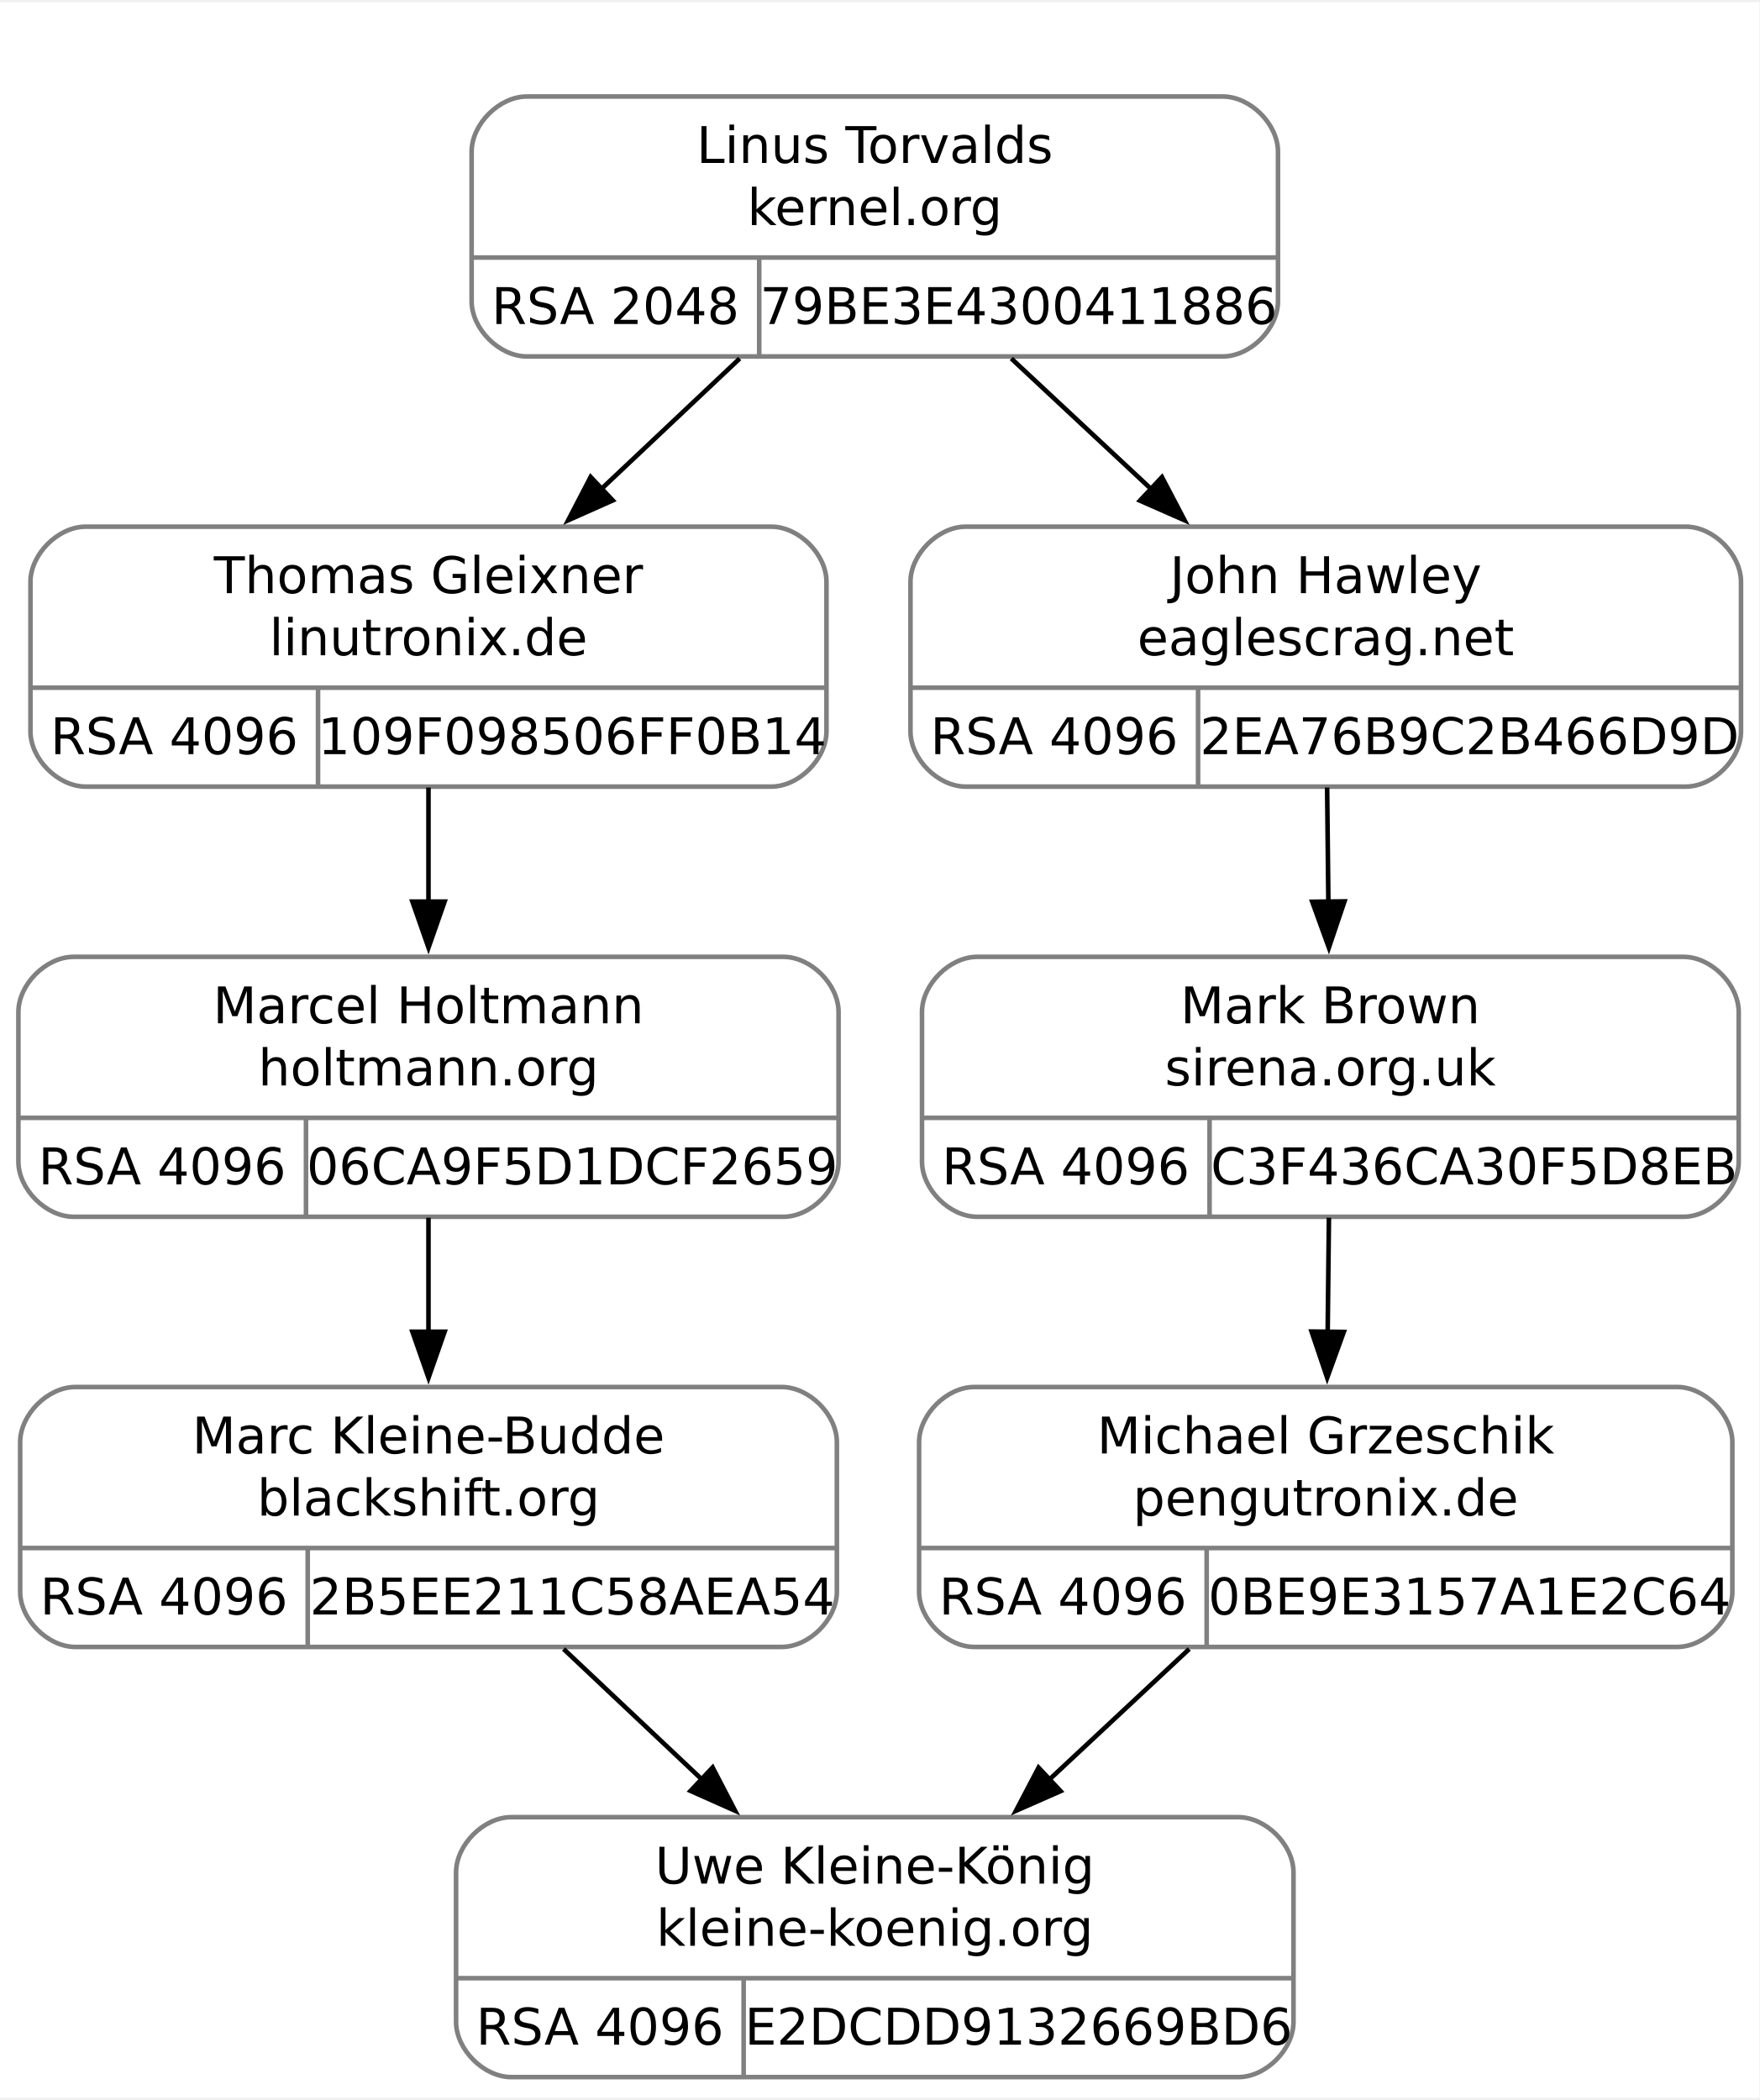
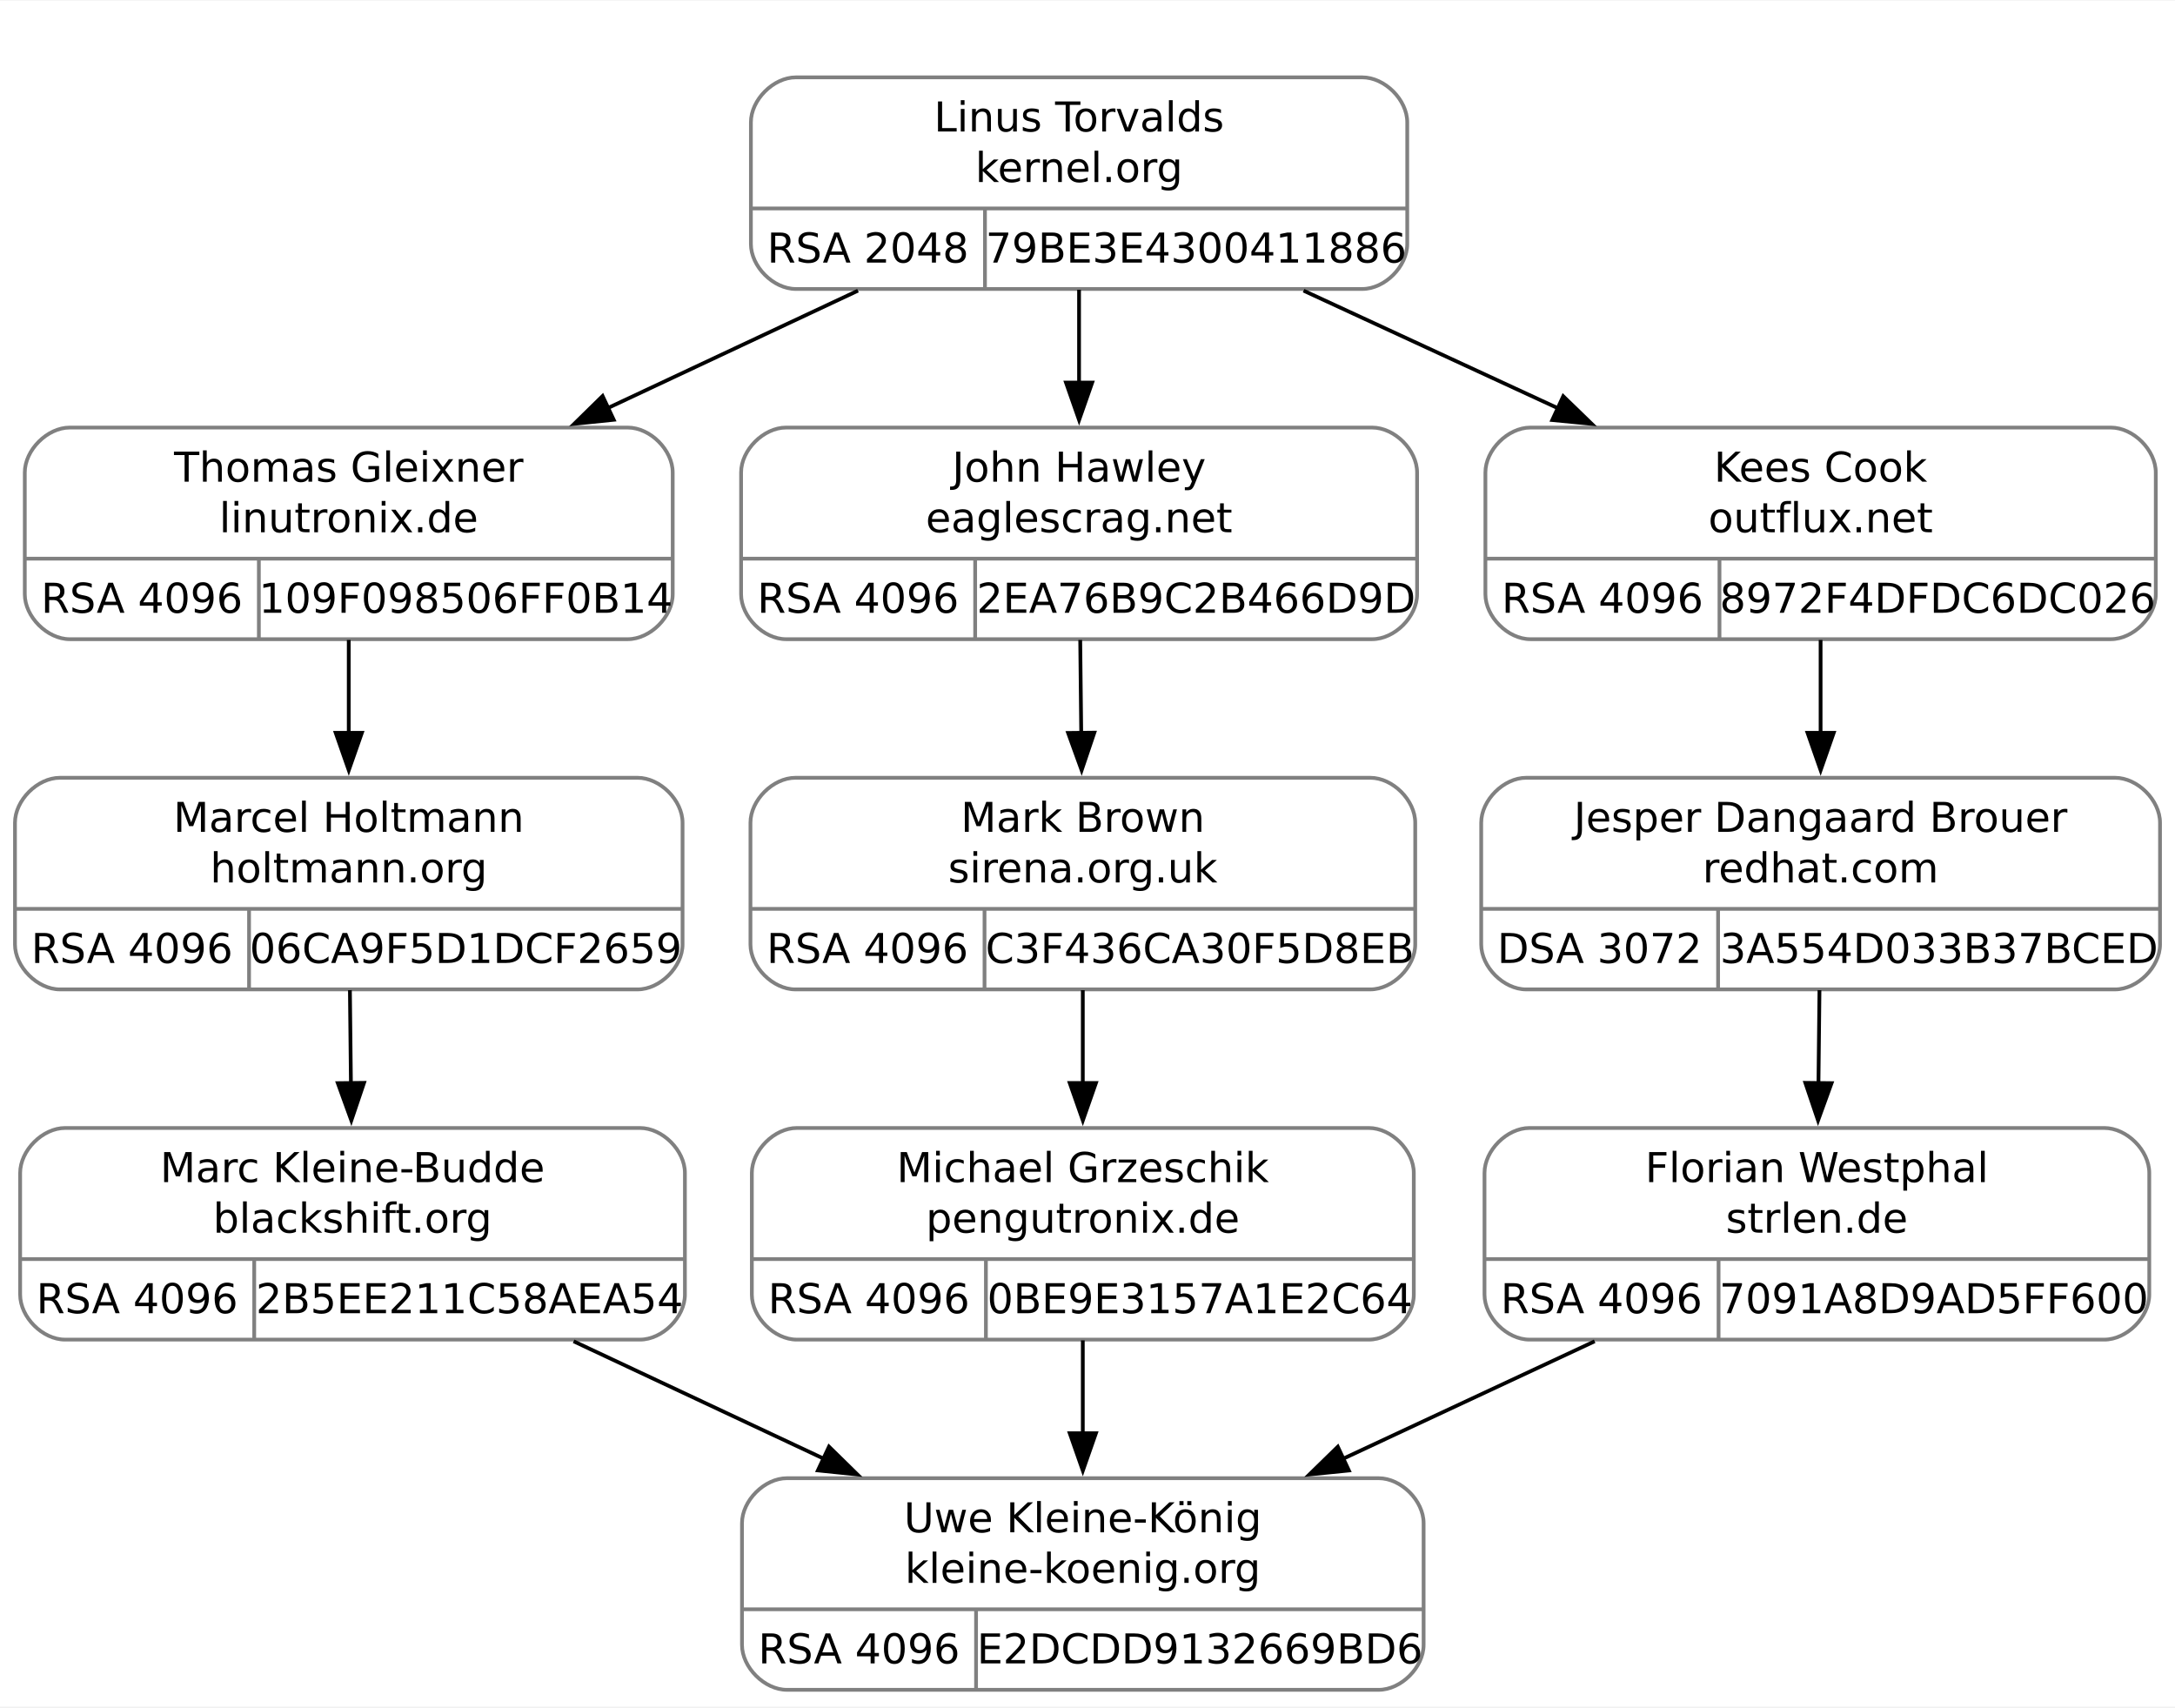
- <svg xmlns="http://www.w3.org/2000/svg" width="382pt" height="456pt" viewBox="0.00 0.00 382.38 455.50">
+ <svg xmlns="http://www.w3.org/2000/svg" width="581pt" height="456pt" viewBox="0.00 0.00 580.75 455.50">
  <g id="graph0" class="graph" transform="scale(1 1) rotate(0) translate(4 451.5)">
-     <polygon fill="white" stroke="none" points="-4,4 -4,-451.5 378.38,-451.5 378.38,4 -4,4" />
+     <polygon fill="white" stroke="none" points="-4,4 -4,-451.5 576.75,-451.5 576.75,4 -4,4" />
    <g id="clust1" class="cluster">
-       <polygon fill="none" stroke="white" points="90.12,-366 90.12,-439.5 282.12,-439.5 282.12,-366 90.12,-366" />
+       <polygon fill="none" stroke="white" points="188.12,-366 188.12,-439.5 380.12,-439.5 380.12,-366 188.12,-366" />
    </g>
    <g id="node1" class="node">
      <path fill="none" stroke="gray" d="M14.62,-281C14.62,-281 163.62,-281 163.62,-281 169.62,-281 175.62,-287 175.62,-293 175.62,-293 175.62,-325.5 175.62,-325.5 175.62,-331.5 169.62,-337.5 163.62,-337.5 163.62,-337.5 14.62,-337.5 14.62,-337.5 8.62,-337.5 2.62,-331.5 2.62,-325.5 2.62,-325.5 2.62,-293 2.62,-293 2.62,-287 8.62,-281 14.62,-281" />
      <text text-anchor="middle" x="89.12" y="-323.05" font-family="droid sans,dejavu sans,helvetica" font-size="11.00">Thomas Gleixner</text>
      <text text-anchor="middle" x="89.12" y="-309.55" font-family="droid sans,dejavu sans,helvetica" font-size="11.00">linutronix.de</text>
      <polyline fill="none" stroke="gray" points="2.62,-302.5 175.62,-302.5" />
      <text text-anchor="middle" x="33.88" y="-288.05" font-family="droid sans,dejavu sans,helvetica" font-size="11.00">RSA 4096</text>
      <polyline fill="none" stroke="gray" points="65.12,-281 65.12,-302.5" />
      <text text-anchor="middle" x="120.38" y="-288.05" font-family="droid sans,dejavu sans,helvetica" font-size="11.00">109F098506FF0B14</text>
    </g>
    <g id="node3" class="node">
      <path fill="none" stroke="gray" d="M12,-187.5C12,-187.5 166.25,-187.5 166.25,-187.5 172.25,-187.5 178.25,-193.5 178.25,-199.5 178.25,-199.5 178.25,-232 178.25,-232 178.25,-238 172.25,-244 166.25,-244 166.25,-244 12,-244 12,-244 6,-244 0,-238 0,-232 0,-232 0,-199.5 0,-199.5 0,-193.5 6,-187.5 12,-187.5" />
      <text text-anchor="middle" x="89.12" y="-229.55" font-family="droid sans,dejavu sans,helvetica" font-size="11.00">Marcel Holtmann</text>
      <text text-anchor="middle" x="89.12" y="-216.05" font-family="droid sans,dejavu sans,helvetica" font-size="11.00">holtmann.org</text>
      <polyline fill="none" stroke="gray" points="0,-209 178.25,-209" />
      <text text-anchor="middle" x="31.25" y="-194.55" font-family="droid sans,dejavu sans,helvetica" font-size="11.00">RSA 4096</text>
      <polyline fill="none" stroke="gray" points="62.5,-187.5 62.5,-209" />
      <text text-anchor="middle" x="120.38" y="-194.55" font-family="droid sans,dejavu sans,helvetica" font-size="11.00">06CA9F5D1DCF2659</text>
    </g>
    <g id="edge2" class="edge">
      <path fill="none" stroke="black" d="M89.12,-280.8C89.12,-273 89.12,-264.35 89.12,-255.99" />
      <polygon fill="black" stroke="black" points="92.63,-256.01 89.13,-246.01 85.63,-256.01 92.63,-256.01" />
    </g>
    <g id="node2" class="node">
-       <path fill="none" stroke="gray" d="M110.5,-374.5C110.5,-374.5 261.75,-374.5 261.75,-374.5 267.75,-374.5 273.75,-380.5 273.75,-386.5 273.75,-386.5 273.75,-419 273.75,-419 273.75,-425 267.75,-431 261.75,-431 261.75,-431 110.5,-431 110.5,-431 104.5,-431 98.5,-425 98.5,-419 98.5,-419 98.5,-386.5 98.5,-386.5 98.5,-380.5 104.5,-374.5 110.5,-374.5" />
-       <text text-anchor="middle" x="186.12" y="-416.55" font-family="droid sans,dejavu sans,helvetica" font-size="11.00">Linus Torvalds</text>
-       <text text-anchor="middle" x="186.12" y="-403.05" font-family="droid sans,dejavu sans,helvetica" font-size="11.00">kernel.org</text>
-       <polyline fill="none" stroke="gray" points="98.5,-396 273.75,-396" />
-       <text text-anchor="middle" x="129.75" y="-381.55" font-family="droid sans,dejavu sans,helvetica" font-size="11.00">RSA 2048</text>
-       <polyline fill="none" stroke="gray" points="161,-374.5 161,-396" />
-       <text text-anchor="middle" x="217.38" y="-381.55" font-family="droid sans,dejavu sans,helvetica" font-size="11.00">79BE3E4300411886</text>
+       <path fill="none" stroke="gray" d="M208.5,-374.5C208.5,-374.5 359.75,-374.5 359.75,-374.5 365.75,-374.5 371.75,-380.5 371.75,-386.5 371.75,-386.5 371.75,-419 371.75,-419 371.75,-425 365.75,-431 359.75,-431 359.75,-431 208.5,-431 208.5,-431 202.5,-431 196.5,-425 196.5,-419 196.5,-419 196.5,-386.5 196.5,-386.5 196.5,-380.5 202.5,-374.5 208.5,-374.5" />
+       <text text-anchor="middle" x="284.12" y="-416.55" font-family="droid sans,dejavu sans,helvetica" font-size="11.00">Linus Torvalds</text>
+       <text text-anchor="middle" x="284.12" y="-403.05" font-family="droid sans,dejavu sans,helvetica" font-size="11.00">kernel.org</text>
+       <polyline fill="none" stroke="gray" points="196.5,-396 371.75,-396" />
+       <text text-anchor="middle" x="227.75" y="-381.55" font-family="droid sans,dejavu sans,helvetica" font-size="11.00">RSA 2048</text>
+       <polyline fill="none" stroke="gray" points="259,-374.5 259,-396" />
+       <text text-anchor="middle" x="315.38" y="-381.55" font-family="droid sans,dejavu sans,helvetica" font-size="11.00">79BE3E4300411886</text>
    </g>
    <g id="edge1" class="edge">
-       <path fill="none" stroke="black" d="M156.76,-374.05C147.26,-365.09 136.6,-355.03 126.6,-345.6" />
-       <polygon fill="black" stroke="black" points="129.17,-343.21 119.49,-338.9 124.37,-348.3 129.17,-343.21" />
+       <path fill="none" stroke="black" d="M225.09,-374.05C203.99,-364.15 180.04,-352.91 158.17,-342.65" />
+       <polygon fill="black" stroke="black" points="159.87,-339.58 149.33,-338.5 156.9,-345.92 159.87,-339.58" />
    </g>
    <g id="node6" class="node">
      <path fill="none" stroke="gray" d="M205.88,-281C205.88,-281 362.38,-281 362.38,-281 368.38,-281 374.38,-287 374.38,-293 374.38,-293 374.38,-325.5 374.38,-325.5 374.38,-331.5 368.38,-337.5 362.38,-337.5 362.38,-337.5 205.88,-337.5 205.88,-337.5 199.88,-337.5 193.88,-331.5 193.88,-325.5 193.88,-325.5 193.88,-293 193.88,-293 193.88,-287 199.88,-281 205.88,-281" />
      <text text-anchor="middle" x="284.12" y="-323.05" font-family="droid sans,dejavu sans,helvetica" font-size="11.00">John Hawley</text>
      <text text-anchor="middle" x="284.12" y="-309.55" font-family="droid sans,dejavu sans,helvetica" font-size="11.00">eaglescrag.net</text>
      <polyline fill="none" stroke="gray" points="193.88,-302.5 374.38,-302.5" />
      <text text-anchor="middle" x="225.12" y="-288.05" font-family="droid sans,dejavu sans,helvetica" font-size="11.00">RSA 4096</text>
      <polyline fill="none" stroke="gray" points="256.38,-281 256.38,-302.5" />
      <text text-anchor="middle" x="315.38" y="-288.05" font-family="droid sans,dejavu sans,helvetica" font-size="11.00">2EA76B9C2B466D9D</text>
    </g>
    <g id="edge5" class="edge">
-       <path fill="none" stroke="black" d="M215.79,-374.05C225.39,-365.09 236.16,-355.03 246.27,-345.6" />
-       <polygon fill="black" stroke="black" points="248.53,-348.27 253.45,-338.89 243.75,-343.16 248.53,-348.27" />
+       <path fill="none" stroke="black" d="M284.12,-374.3C284.12,-366.5 284.12,-357.85 284.12,-349.49" />
+       <polygon fill="black" stroke="black" points="287.63,-349.51 284.13,-339.51 280.63,-349.51 287.63,-349.51" />
+     </g>
+     <g id="node9" class="node">
+       <path fill="none" stroke="gray" d="M404.62,-281C404.62,-281 559.62,-281 559.62,-281 565.62,-281 571.62,-287 571.62,-293 571.62,-293 571.62,-325.5 571.62,-325.5 571.62,-331.5 565.62,-337.5 559.62,-337.5 559.62,-337.5 404.62,-337.5 404.62,-337.5 398.62,-337.5 392.62,-331.5 392.62,-325.5 392.62,-325.5 392.62,-293 392.62,-293 392.62,-287 398.62,-281 404.62,-281" />
+       <text text-anchor="middle" x="482.12" y="-323.05" font-family="droid sans,dejavu sans,helvetica" font-size="11.00">Kees Cook</text>
+       <text text-anchor="middle" x="482.12" y="-309.55" font-family="droid sans,dejavu sans,helvetica" font-size="11.00">outflux.net</text>
+       <polyline fill="none" stroke="gray" points="392.62,-302.5 571.62,-302.5" />
+       <text text-anchor="middle" x="423.88" y="-288.05" font-family="droid sans,dejavu sans,helvetica" font-size="11.00">RSA 4096</text>
+       <polyline fill="none" stroke="gray" points="455.12,-281 455.12,-302.5" />
+       <text text-anchor="middle" x="513.38" y="-288.05" font-family="droid sans,dejavu sans,helvetica" font-size="11.00">8972F4DFDC6DC026</text>
+     </g>
+     <g id="edge9" class="edge">
+       <path fill="none" stroke="black" d="M344.07,-374.05C365.49,-364.15 389.82,-352.91 412.02,-342.65" />
+       <polygon fill="black" stroke="black" points="413.4,-345.86 421.01,-338.49 410.47,-339.51 413.4,-345.86" />
    </g>
    <g id="node4" class="node">
-       <path fill="none" stroke="gray" d="M12.37,-94C12.37,-94 165.88,-94 165.88,-94 171.88,-94 177.88,-100 177.88,-106 177.88,-106 177.88,-138.5 177.88,-138.5 177.88,-144.5 171.88,-150.5 165.88,-150.5 165.88,-150.5 12.38,-150.5 12.38,-150.5 6.38,-150.5 0.38,-144.5 0.38,-138.5 0.38,-138.5 0.38,-106 0.38,-106 0.38,-100 6.37,-94 12.37,-94" />
-       <text text-anchor="middle" x="89.12" y="-136.05" font-family="droid sans,dejavu sans,helvetica" font-size="11.00">Marc Kleine-Budde</text>
-       <text text-anchor="middle" x="89.12" y="-122.55" font-family="droid sans,dejavu sans,helvetica" font-size="11.00">blackshift.org</text>
-       <polyline fill="none" stroke="gray" points="0.38,-115.5 177.88,-115.5" />
-       <text text-anchor="middle" x="31.62" y="-101.05" font-family="droid sans,dejavu sans,helvetica" font-size="11.00">RSA 4096</text>
-       <polyline fill="none" stroke="gray" points="62.88,-94 62.88,-115.5" />
-       <text text-anchor="middle" x="120.38" y="-101.05" font-family="droid sans,dejavu sans,helvetica" font-size="11.00">2B5EE211C58AEA54</text>
+       <path fill="none" stroke="gray" d="M13.37,-94C13.37,-94 166.88,-94 166.88,-94 172.88,-94 178.88,-100 178.88,-106 178.88,-106 178.88,-138.5 178.88,-138.5 178.88,-144.5 172.88,-150.5 166.88,-150.5 166.88,-150.5 13.38,-150.5 13.38,-150.5 7.38,-150.5 1.38,-144.5 1.38,-138.5 1.38,-138.5 1.38,-106 1.38,-106 1.38,-100 7.37,-94 13.37,-94" />
+       <text text-anchor="middle" x="90.12" y="-136.05" font-family="droid sans,dejavu sans,helvetica" font-size="11.00">Marc Kleine-Budde</text>
+       <text text-anchor="middle" x="90.12" y="-122.55" font-family="droid sans,dejavu sans,helvetica" font-size="11.00">blackshift.org</text>
+       <polyline fill="none" stroke="gray" points="1.38,-115.5 178.88,-115.5" />
+       <text text-anchor="middle" x="32.62" y="-101.05" font-family="droid sans,dejavu sans,helvetica" font-size="11.00">RSA 4096</text>
+       <polyline fill="none" stroke="gray" points="63.88,-94 63.88,-115.5" />
+       <text text-anchor="middle" x="121.38" y="-101.05" font-family="droid sans,dejavu sans,helvetica" font-size="11.00">2B5EE211C58AEA54</text>
    </g>
    <g id="edge3" class="edge">
-       <path fill="none" stroke="black" d="M89.12,-187.3C89.12,-179.5 89.12,-170.85 89.12,-162.49" />
-       <polygon fill="black" stroke="black" points="92.63,-162.51 89.13,-152.51 85.63,-162.51 92.63,-162.51" />
+       <path fill="none" stroke="black" d="M89.43,-187.3C89.51,-179.5 89.6,-170.85 89.7,-162.49" />
+       <polygon fill="black" stroke="black" points="93.2,-162.55 89.81,-152.51 86.2,-162.47 93.2,-162.55" />
    </g>
    <g id="node5" class="node">
-       <path fill="none" stroke="gray" d="M107.12,-0.5C107.12,-0.5 265.12,-0.5 265.12,-0.5 271.12,-0.5 277.12,-6.5 277.12,-12.5 277.12,-12.5 277.12,-45 277.12,-45 277.12,-51 271.12,-57 265.12,-57 265.12,-57 107.12,-57 107.12,-57 101.12,-57 95.12,-51 95.12,-45 95.12,-45 95.12,-12.5 95.12,-12.5 95.12,-6.5 101.12,-0.5 107.12,-0.5" />
-       <text text-anchor="middle" x="186.12" y="-42.55" font-family="droid sans,dejavu sans,helvetica" font-size="11.00">Uwe Kleine-König</text>
-       <text text-anchor="middle" x="186.12" y="-29.05" font-family="droid sans,dejavu sans,helvetica" font-size="11.00">kleine-koenig.org</text>
-       <polyline fill="none" stroke="gray" points="95.12,-22 277.12,-22" />
-       <text text-anchor="middle" x="126.38" y="-7.55" font-family="droid sans,dejavu sans,helvetica" font-size="11.00">RSA 4096</text>
-       <polyline fill="none" stroke="gray" points="157.62,-0.5 157.62,-22" />
-       <text text-anchor="middle" x="217.38" y="-7.55" font-family="droid sans,dejavu sans,helvetica" font-size="11.00">E2DCDD9132669BD6</text>
+       <path fill="none" stroke="gray" d="M206.12,-0.5C206.12,-0.5 364.12,-0.5 364.12,-0.5 370.12,-0.5 376.12,-6.5 376.12,-12.5 376.12,-12.5 376.12,-45 376.12,-45 376.12,-51 370.12,-57 364.12,-57 364.12,-57 206.12,-57 206.12,-57 200.12,-57 194.12,-51 194.12,-45 194.12,-45 194.12,-12.5 194.12,-12.5 194.12,-6.5 200.12,-0.5 206.12,-0.5" />
+       <text text-anchor="middle" x="285.12" y="-42.55" font-family="droid sans,dejavu sans,helvetica" font-size="11.00">Uwe Kleine-König</text>
+       <text text-anchor="middle" x="285.12" y="-29.05" font-family="droid sans,dejavu sans,helvetica" font-size="11.00">kleine-koenig.org</text>
+       <polyline fill="none" stroke="gray" points="194.12,-22 376.12,-22" />
+       <text text-anchor="middle" x="225.38" y="-7.55" font-family="droid sans,dejavu sans,helvetica" font-size="11.00">RSA 4096</text>
+       <polyline fill="none" stroke="gray" points="256.62,-0.5 256.62,-22" />
+       <text text-anchor="middle" x="316.38" y="-7.55" font-family="droid sans,dejavu sans,helvetica" font-size="11.00">E2DCDD9132669BD6</text>
    </g>
    <g id="edge4" class="edge">
-       <path fill="none" stroke="black" d="M118.49,-93.55C127.99,-84.59 138.65,-74.53 148.65,-65.1" />
-       <polygon fill="black" stroke="black" points="150.88,-67.8 155.76,-58.4 146.08,-62.71 150.88,-67.8" />
+       <path fill="none" stroke="black" d="M149.16,-93.55C170.26,-83.65 194.21,-72.41 216.08,-62.15" />
+       <polygon fill="black" stroke="black" points="217.35,-65.42 224.92,-58 214.38,-59.08 217.35,-65.42" />
    </g>
    <g id="node7" class="node">
      <path fill="none" stroke="gray" d="M208.38,-187.5C208.38,-187.5 361.88,-187.5 361.88,-187.5 367.88,-187.5 373.88,-193.5 373.88,-199.5 373.88,-199.5 373.88,-232 373.88,-232 373.88,-238 367.88,-244 361.88,-244 361.88,-244 208.38,-244 208.38,-244 202.38,-244 196.38,-238 196.38,-232 196.38,-232 196.38,-199.5 196.38,-199.5 196.38,-193.5 202.38,-187.5 208.38,-187.5" />
      <text text-anchor="middle" x="285.12" y="-229.55" font-family="droid sans,dejavu sans,helvetica" font-size="11.00">Mark Brown</text>
      <text text-anchor="middle" x="285.12" y="-216.05" font-family="droid sans,dejavu sans,helvetica" font-size="11.00">sirena.org.uk</text>
      <polyline fill="none" stroke="gray" points="196.38,-209 373.88,-209" />
      <text text-anchor="middle" x="227.62" y="-194.55" font-family="droid sans,dejavu sans,helvetica" font-size="11.00">RSA 4096</text>
      <polyline fill="none" stroke="gray" points="258.88,-187.5 258.88,-209" />
      <text text-anchor="middle" x="316.38" y="-194.55" font-family="droid sans,dejavu sans,helvetica" font-size="11.00">C3F436CA30F5D8EB</text>
    </g>
    <g id="edge6" class="edge">
      <path fill="none" stroke="black" d="M284.43,-280.8C284.51,-273 284.6,-264.35 284.7,-255.99" />
      <polygon fill="black" stroke="black" points="288.2,-256.05 284.81,-246.01 281.2,-255.97 288.2,-256.05" />
    </g>
    <g id="node8" class="node">
-       <path fill="none" stroke="gray" d="M207.75,-94C207.75,-94 360.5,-94 360.5,-94 366.5,-94 372.5,-100 372.5,-106 372.5,-106 372.5,-138.5 372.5,-138.5 372.5,-144.5 366.5,-150.5 360.5,-150.5 360.5,-150.5 207.75,-150.5 207.75,-150.5 201.75,-150.5 195.75,-144.5 195.75,-138.5 195.75,-138.5 195.75,-106 195.75,-106 195.75,-100 201.75,-94 207.75,-94" />
-       <text text-anchor="middle" x="284.12" y="-136.05" font-family="droid sans,dejavu sans,helvetica" font-size="11.00">Michael Grzeschik</text>
-       <text text-anchor="middle" x="284.12" y="-122.55" font-family="droid sans,dejavu sans,helvetica" font-size="11.00">pengutronix.de</text>
-       <polyline fill="none" stroke="gray" points="195.75,-115.5 372.5,-115.5" />
-       <text text-anchor="middle" x="227" y="-101.05" font-family="droid sans,dejavu sans,helvetica" font-size="11.00">RSA 4096</text>
-       <polyline fill="none" stroke="gray" points="258.25,-94 258.25,-115.5" />
-       <text text-anchor="middle" x="315.38" y="-101.05" font-family="droid sans,dejavu sans,helvetica" font-size="11.00">0BE9E3157A1E2C64</text>
+       <path fill="none" stroke="gray" d="M208.75,-94C208.75,-94 361.5,-94 361.5,-94 367.5,-94 373.5,-100 373.5,-106 373.5,-106 373.5,-138.5 373.5,-138.5 373.5,-144.5 367.5,-150.5 361.5,-150.5 361.5,-150.5 208.75,-150.5 208.75,-150.5 202.75,-150.5 196.75,-144.5 196.75,-138.5 196.75,-138.5 196.75,-106 196.75,-106 196.75,-100 202.75,-94 208.75,-94" />
+       <text text-anchor="middle" x="285.12" y="-136.05" font-family="droid sans,dejavu sans,helvetica" font-size="11.00">Michael Grzeschik</text>
+       <text text-anchor="middle" x="285.12" y="-122.55" font-family="droid sans,dejavu sans,helvetica" font-size="11.00">pengutronix.de</text>
+       <polyline fill="none" stroke="gray" points="196.75,-115.5 373.5,-115.5" />
+       <text text-anchor="middle" x="228" y="-101.05" font-family="droid sans,dejavu sans,helvetica" font-size="11.00">RSA 4096</text>
+       <polyline fill="none" stroke="gray" points="259.25,-94 259.25,-115.5" />
+       <text text-anchor="middle" x="316.38" y="-101.05" font-family="droid sans,dejavu sans,helvetica" font-size="11.00">0BE9E3157A1E2C64</text>
    </g>
    <g id="edge7" class="edge">
-       <path fill="none" stroke="black" d="M284.82,-187.3C284.74,-179.5 284.65,-170.85 284.55,-162.49" />
-       <polygon fill="black" stroke="black" points="288.05,-162.47 284.44,-152.51 281.05,-162.55 288.05,-162.47" />
+       <path fill="none" stroke="black" d="M285.12,-187.3C285.12,-179.5 285.12,-170.85 285.12,-162.49" />
+       <polygon fill="black" stroke="black" points="288.63,-162.51 285.13,-152.51 281.63,-162.51 288.63,-162.51" />
    </g>
    <g id="edge8" class="edge">
-       <path fill="none" stroke="black" d="M254.46,-93.55C244.86,-84.59 234.09,-74.53 223.98,-65.1" />
-       <polygon fill="black" stroke="black" points="226.5,-62.66 216.8,-58.39 221.72,-67.77 226.5,-62.66" />
+       <path fill="none" stroke="black" d="M285.12,-93.8C285.12,-86 285.12,-77.35 285.12,-68.99" />
+       <polygon fill="black" stroke="black" points="288.63,-69.01 285.13,-59.01 281.63,-69.01 288.63,-69.01" />
+     </g>
+     <g id="node10" class="node">
+       <path fill="none" stroke="gray" d="M403.5,-187.5C403.5,-187.5 560.75,-187.5 560.75,-187.5 566.75,-187.5 572.75,-193.5 572.75,-199.5 572.75,-199.5 572.75,-232 572.75,-232 572.75,-238 566.75,-244 560.75,-244 560.75,-244 403.5,-244 403.5,-244 397.5,-244 391.5,-238 391.5,-232 391.5,-232 391.5,-199.5 391.5,-199.5 391.5,-193.5 397.5,-187.5 403.5,-187.5" />
+       <text text-anchor="middle" x="482.12" y="-229.55" font-family="droid sans,dejavu sans,helvetica" font-size="11.00">Jesper Dangaard Brouer</text>
+       <text text-anchor="middle" x="482.12" y="-216.05" font-family="droid sans,dejavu sans,helvetica" font-size="11.00">redhat.com</text>
+       <polyline fill="none" stroke="gray" points="391.5,-209 572.75,-209" />
+       <text text-anchor="middle" x="423.12" y="-194.55" font-family="droid sans,dejavu sans,helvetica" font-size="11.00">DSA 3072</text>
+       <polyline fill="none" stroke="gray" points="454.75,-187.5 454.75,-209" />
+       <text text-anchor="middle" x="513.75" y="-194.55" font-family="droid sans,dejavu sans,helvetica" font-size="11.00">3A554D033B37BCED</text>
+     </g>
+     <g id="edge10" class="edge">
+       <path fill="none" stroke="black" d="M482.12,-280.8C482.12,-273 482.12,-264.35 482.12,-255.99" />
+       <polygon fill="black" stroke="black" points="485.63,-256.01 482.13,-246.01 478.63,-256.01 485.63,-256.01" />
+     </g>
+     <g id="node11" class="node">
+       <path fill="none" stroke="gray" d="M404.38,-94C404.38,-94 557.88,-94 557.88,-94 563.88,-94 569.88,-100 569.88,-106 569.88,-106 569.88,-138.5 569.88,-138.5 569.88,-144.5 563.88,-150.5 557.88,-150.5 557.88,-150.5 404.38,-150.5 404.38,-150.5 398.38,-150.5 392.38,-144.5 392.38,-138.5 392.38,-138.5 392.38,-106 392.38,-106 392.38,-100 398.38,-94 404.38,-94" />
+       <text text-anchor="middle" x="481.12" y="-136.05" font-family="droid sans,dejavu sans,helvetica" font-size="11.00">Florian Westphal</text>
+       <text text-anchor="middle" x="481.12" y="-122.55" font-family="droid sans,dejavu sans,helvetica" font-size="11.00">strlen.de</text>
+       <polyline fill="none" stroke="gray" points="392.38,-115.5 569.88,-115.5" />
+       <text text-anchor="middle" x="423.62" y="-101.05" font-family="droid sans,dejavu sans,helvetica" font-size="11.00">RSA 4096</text>
+       <polyline fill="none" stroke="gray" points="454.88,-94 454.88,-115.5" />
+       <text text-anchor="middle" x="512.38" y="-101.05" font-family="droid sans,dejavu sans,helvetica" font-size="11.00">7091A8D9AD5FF600</text>
+     </g>
+     <g id="edge11" class="edge">
+       <path fill="none" stroke="black" d="M481.82,-187.3C481.74,-179.5 481.65,-170.85 481.55,-162.49" />
+       <polygon fill="black" stroke="black" points="485.05,-162.47 481.44,-152.51 478.05,-162.55 485.05,-162.47" />
+     </g>
+     <g id="edge12" class="edge">
+       <path fill="none" stroke="black" d="M421.79,-93.55C400.58,-83.65 376.5,-72.41 354.53,-62.15" />
+       <polygon fill="black" stroke="black" points="356.17,-59.06 345.63,-58 353.21,-65.4 356.17,-59.06" />
    </g>
  </g>
</svg>
